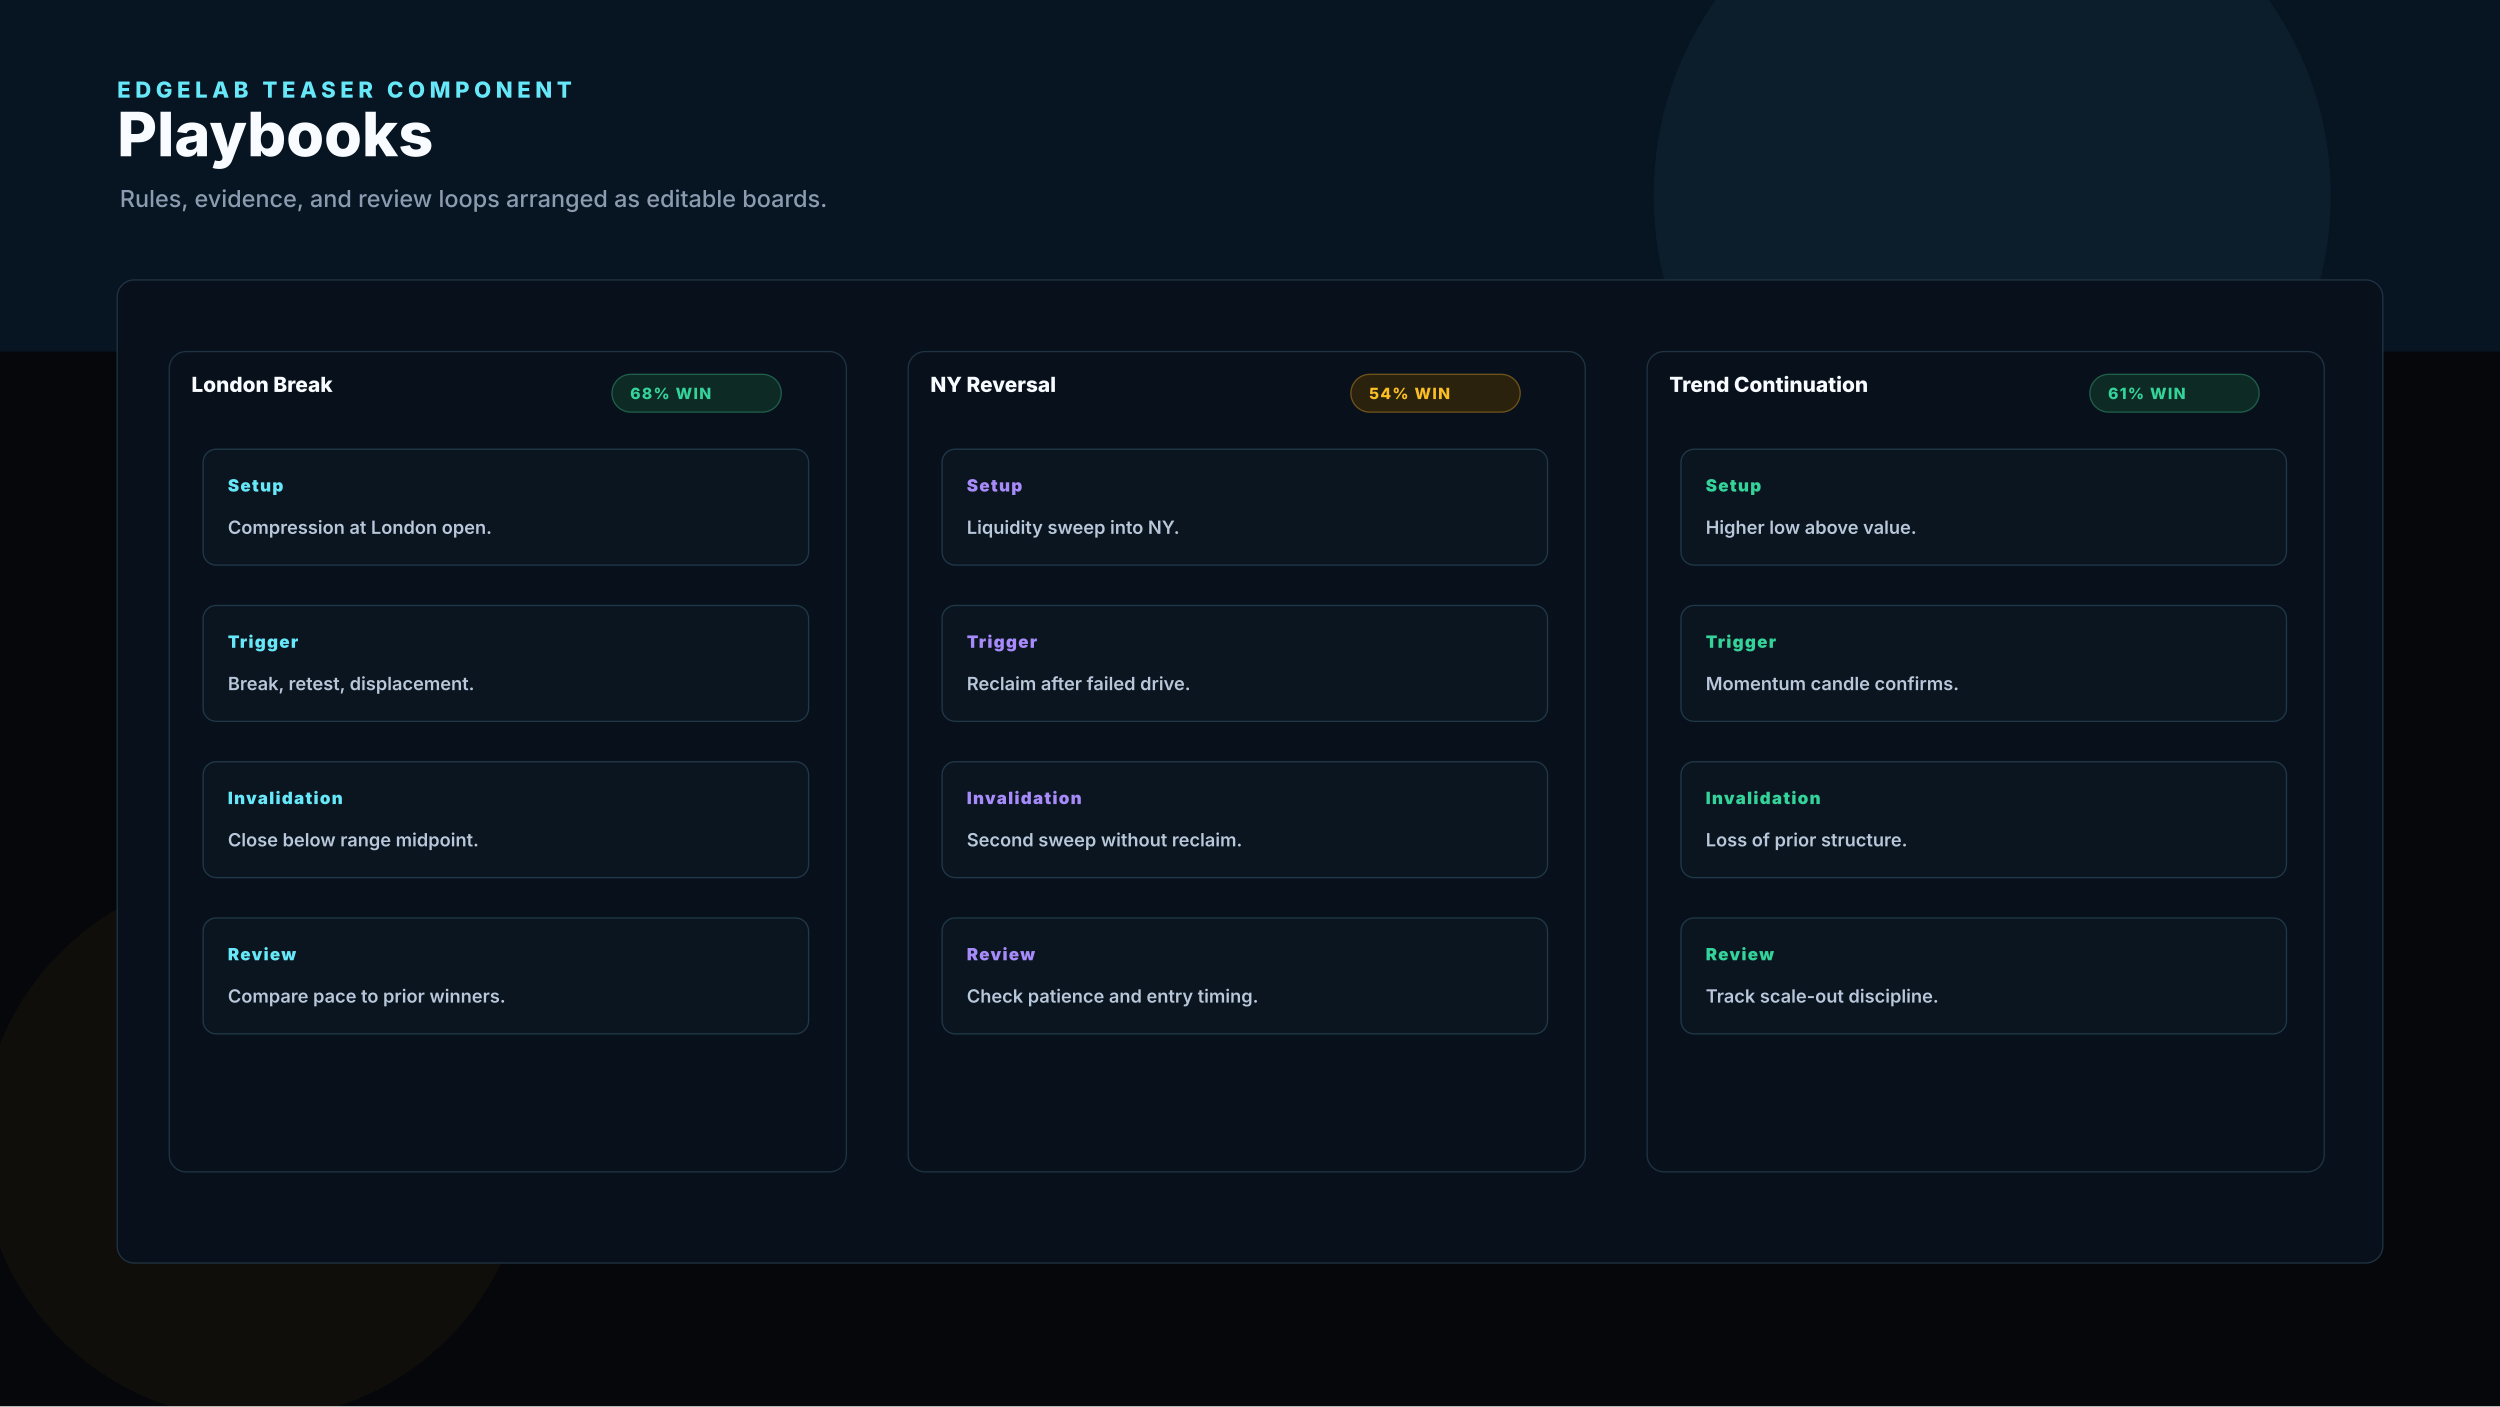
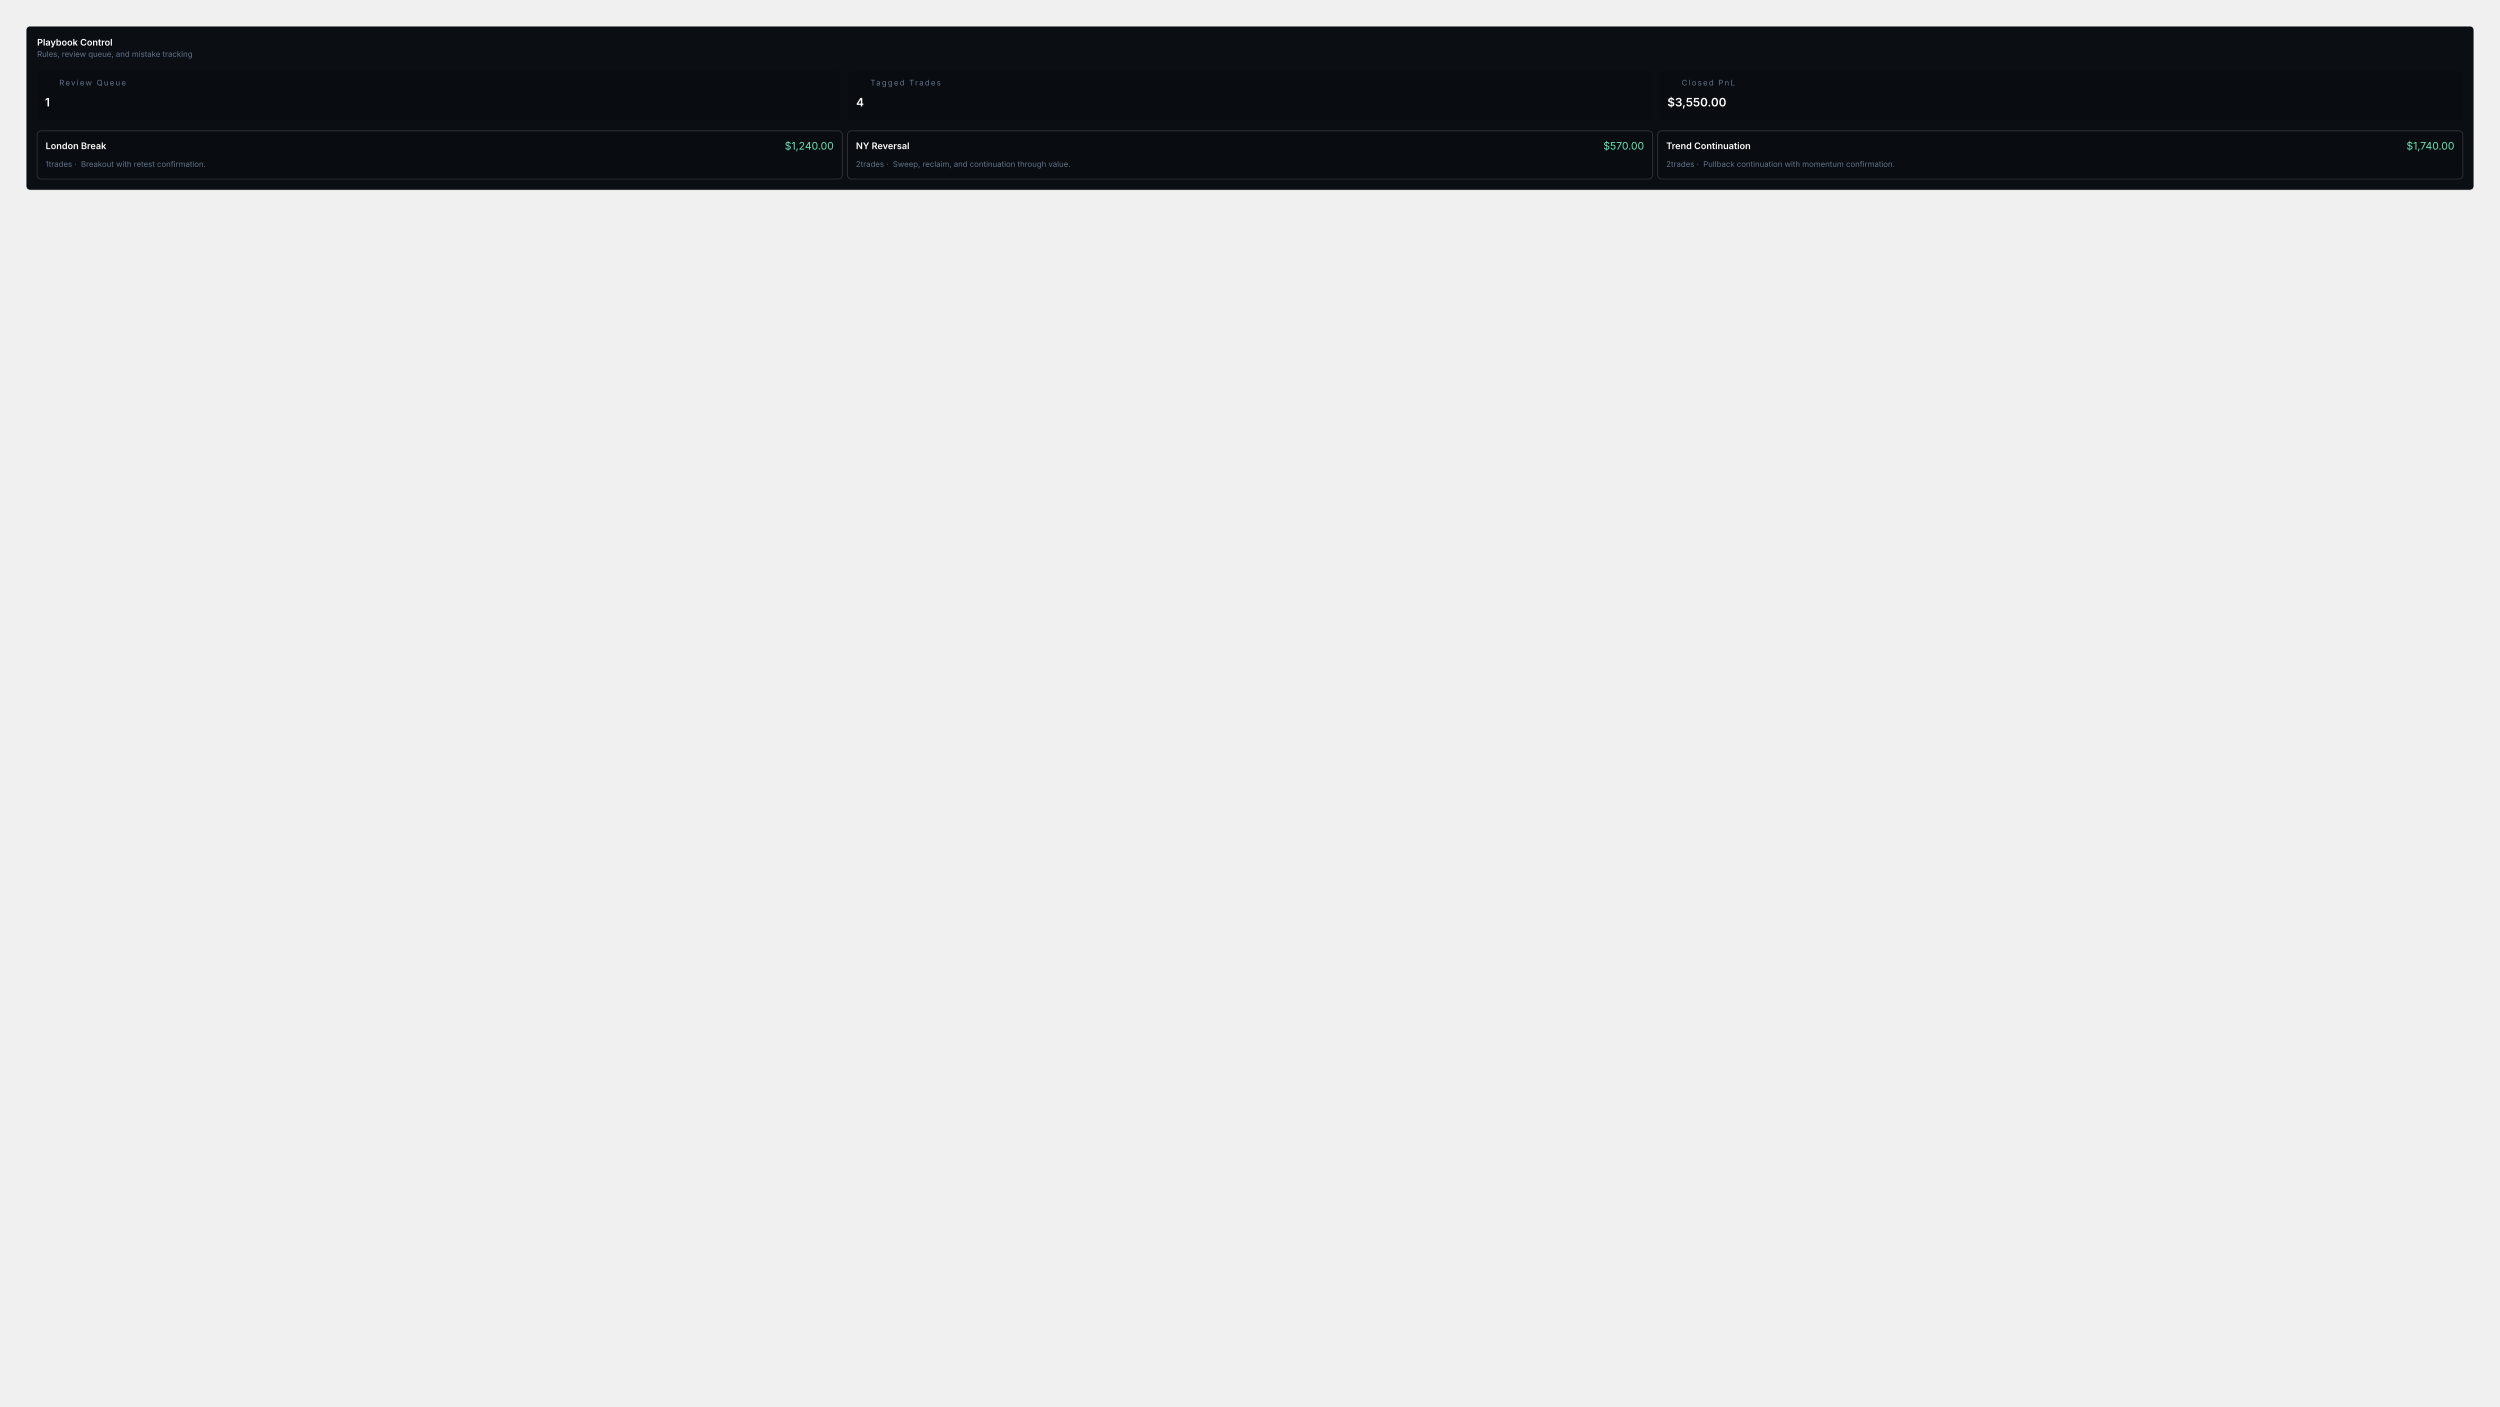
<svg xmlns="http://www.w3.org/2000/svg" width="3840" height="2160" viewBox="0 0 3840 2160" role="img" aria-labelledby="playbooks-title">
-   <g id="layer-background" data-layer-type="rect">
-     <rect id="background" data-role="background" x="0" y="0" width="3840" height="2160" fill="#05070a" />
-   </g>
-   <g id="layer-top-glow" data-layer-type="rect">
-     <rect id="top-glow" data-role="background-accent" opacity="0.8" x="0" y="0" width="3840" height="540" fill="#071827" />
-   </g>
-   <g id="layer-cyan-radar" data-layer-type="circle">
-     <circle id="cyan-radar" data-role="background-accent" opacity="0.05" cx="3060" cy="300" r="520" fill="#67e8f9" />
-   </g>
-   <g id="layer-amber-radar" data-layer-type="circle">
-     <circle id="amber-radar" data-role="background-accent" opacity="0.04" cx="390" cy="1760" r="420" fill="#fbbf24" />
-   </g>
-   <g id="layer-scene-kicker" data-layer-type="text">
-     <text id="scene-kicker" data-role="label" x="180" y="150" fill="#67e8f9" font-family="Inter, Arial, sans-serif" font-size="34" font-weight="800" letter-spacing="7">EDGELAB TEASER COMPONENT</text>
-   </g>
-   <g id="layer-scene-title" data-layer-type="text">
-     <text id="scene-title" data-role="title" x="180" y="240" fill="#f8fbff" font-family="Syne, Inter, Arial, sans-serif" font-size="94" font-weight="800">Playbooks</text>
-   </g>
-   <g id="layer-scene-subtitle" data-layer-type="text">
-     <text id="scene-subtitle" data-role="subtitle" x="184" y="318" fill="#8b9bb0" font-family="Inter, Arial, sans-serif" font-size="36" font-weight="500">Rules, evidence, and review loops arranged as editable boards.</text>
-   </g>
-   <g id="layer-playbook-shell" data-layer-type="rect">
-     <rect id="playbook-shell" data-role="panel" opacity="1" x="180" y="430" width="3480" height="1510" rx="26" fill="#08111b" stroke="#1f3343" stroke-width="2" />
-   </g>
-   <g id="layer-playbook-column-0" data-layer-type="rect">
-     <rect id="playbook-column-0" data-role="panel" opacity="1" x="260" y="540" width="1040" height="1260" rx="26" fill="#08111b" stroke="#1f3343" stroke-width="2" />
-   </g>
-   <g id="layer-playbook-column-0-title" data-layer-type="text">
-     <text id="playbook-column-0-title" data-role="panel-title" x="294" y="602" fill="#f8fbff" font-family="Inter, Arial, sans-serif" font-size="32" font-weight="800">London Break</text>
-   </g>
-   <g id="layer-playbook-score-0" data-layer-type="rect">
-     <rect id="playbook-score-0" data-role="badge" x="940" y="575" width="260" height="58" rx="29" fill="#0d2a24" stroke="#1f5f4c" stroke-width="2" />
-   </g>
-   <g id="layer-playbook-score-0-text" data-layer-type="text">
-     <text id="playbook-score-0-text" data-role="badge-text" x="968" y="613" fill="#34d399" font-family="Inter, Arial, sans-serif" font-size="24" font-weight="800" letter-spacing="2">68% WIN</text>
-   </g>
-   <g id="layer-rule-0-0" data-layer-type="rect">
-     <rect id="rule-0-0" data-role="playbook-rule-card" x="312" y="690" width="930" height="178" rx="20" fill="#0a1520" stroke="#203848" stroke-width="2" />
-   </g>
-   <g id="layer-rule-0-0-label" data-layer-type="text">
-     <text id="rule-0-0-label" data-role="rule-label" x="350" y="755" fill="#67e8f9" font-family="Inter, Arial, sans-serif" font-size="26" font-weight="850" letter-spacing="2">Setup</text>
-   </g>
-   <g id="layer-rule-0-0-copy" data-layer-type="text">
-     <text id="rule-0-0-copy" data-role="rule-copy" x="350" y="820" fill="#b8c7d9" font-family="Inter, Arial, sans-serif" font-size="28" font-weight="600">Compression at London open.</text>
-   </g>
-   <g id="layer-rule-0-1" data-layer-type="rect">
-     <rect id="rule-0-1" data-role="playbook-rule-card" x="312" y="930" width="930" height="178" rx="20" fill="#0a1520" stroke="#203848" stroke-width="2" />
-   </g>
-   <g id="layer-rule-0-1-label" data-layer-type="text">
-     <text id="rule-0-1-label" data-role="rule-label" x="350" y="995" fill="#67e8f9" font-family="Inter, Arial, sans-serif" font-size="26" font-weight="850" letter-spacing="2">Trigger</text>
-   </g>
-   <g id="layer-rule-0-1-copy" data-layer-type="text">
-     <text id="rule-0-1-copy" data-role="rule-copy" x="350" y="1060" fill="#b8c7d9" font-family="Inter, Arial, sans-serif" font-size="28" font-weight="600">Break, retest, displacement.</text>
-   </g>
-   <g id="layer-rule-0-2" data-layer-type="rect">
-     <rect id="rule-0-2" data-role="playbook-rule-card" x="312" y="1170" width="930" height="178" rx="20" fill="#0a1520" stroke="#203848" stroke-width="2" />
-   </g>
-   <g id="layer-rule-0-2-label" data-layer-type="text">
-     <text id="rule-0-2-label" data-role="rule-label" x="350" y="1235" fill="#67e8f9" font-family="Inter, Arial, sans-serif" font-size="26" font-weight="850" letter-spacing="2">Invalidation</text>
-   </g>
-   <g id="layer-rule-0-2-copy" data-layer-type="text">
-     <text id="rule-0-2-copy" data-role="rule-copy" x="350" y="1300" fill="#b8c7d9" font-family="Inter, Arial, sans-serif" font-size="28" font-weight="600">Close below range midpoint.</text>
-   </g>
-   <g id="layer-rule-0-3" data-layer-type="rect">
-     <rect id="rule-0-3" data-role="playbook-rule-card" x="312" y="1410" width="930" height="178" rx="20" fill="#0a1520" stroke="#203848" stroke-width="2" />
-   </g>
-   <g id="layer-rule-0-3-label" data-layer-type="text">
-     <text id="rule-0-3-label" data-role="rule-label" x="350" y="1475" fill="#67e8f9" font-family="Inter, Arial, sans-serif" font-size="26" font-weight="850" letter-spacing="2">Review</text>
-   </g>
-   <g id="layer-rule-0-3-copy" data-layer-type="text">
-     <text id="rule-0-3-copy" data-role="rule-copy" x="350" y="1540" fill="#b8c7d9" font-family="Inter, Arial, sans-serif" font-size="28" font-weight="600">Compare pace to prior winners.</text>
-   </g>
-   <g id="layer-playbook-column-1" data-layer-type="rect">
-     <rect id="playbook-column-1" data-role="panel" opacity="1" x="1395" y="540" width="1040" height="1260" rx="26" fill="#08111b" stroke="#1f3343" stroke-width="2" />
-   </g>
-   <g id="layer-playbook-column-1-title" data-layer-type="text">
-     <text id="playbook-column-1-title" data-role="panel-title" x="1429" y="602" fill="#f8fbff" font-family="Inter, Arial, sans-serif" font-size="32" font-weight="800">NY Reversal</text>
-   </g>
-   <g id="layer-playbook-score-1" data-layer-type="rect">
-     <rect id="playbook-score-1" data-role="badge" x="2075" y="575" width="260" height="58" rx="29" fill="#2a220d" stroke="#6f531b" stroke-width="2" />
-   </g>
-   <g id="layer-playbook-score-1-text" data-layer-type="text">
-     <text id="playbook-score-1-text" data-role="badge-text" x="2103" y="613" fill="#fbbf24" font-family="Inter, Arial, sans-serif" font-size="24" font-weight="800" letter-spacing="2">54% WIN</text>
-   </g>
-   <g id="layer-rule-1-0" data-layer-type="rect">
-     <rect id="rule-1-0" data-role="playbook-rule-card" x="1447" y="690" width="930" height="178" rx="20" fill="#0a1520" stroke="#203848" stroke-width="2" />
-   </g>
-   <g id="layer-rule-1-0-label" data-layer-type="text">
-     <text id="rule-1-0-label" data-role="rule-label" x="1485" y="755" fill="#a78bfa" font-family="Inter, Arial, sans-serif" font-size="26" font-weight="850" letter-spacing="2">Setup</text>
-   </g>
-   <g id="layer-rule-1-0-copy" data-layer-type="text">
-     <text id="rule-1-0-copy" data-role="rule-copy" x="1485" y="820" fill="#b8c7d9" font-family="Inter, Arial, sans-serif" font-size="28" font-weight="600">Liquidity sweep into NY.</text>
-   </g>
-   <g id="layer-rule-1-1" data-layer-type="rect">
-     <rect id="rule-1-1" data-role="playbook-rule-card" x="1447" y="930" width="930" height="178" rx="20" fill="#0a1520" stroke="#203848" stroke-width="2" />
-   </g>
-   <g id="layer-rule-1-1-label" data-layer-type="text">
-     <text id="rule-1-1-label" data-role="rule-label" x="1485" y="995" fill="#a78bfa" font-family="Inter, Arial, sans-serif" font-size="26" font-weight="850" letter-spacing="2">Trigger</text>
-   </g>
-   <g id="layer-rule-1-1-copy" data-layer-type="text">
-     <text id="rule-1-1-copy" data-role="rule-copy" x="1485" y="1060" fill="#b8c7d9" font-family="Inter, Arial, sans-serif" font-size="28" font-weight="600">Reclaim after failed drive.</text>
-   </g>
-   <g id="layer-rule-1-2" data-layer-type="rect">
-     <rect id="rule-1-2" data-role="playbook-rule-card" x="1447" y="1170" width="930" height="178" rx="20" fill="#0a1520" stroke="#203848" stroke-width="2" />
-   </g>
-   <g id="layer-rule-1-2-label" data-layer-type="text">
-     <text id="rule-1-2-label" data-role="rule-label" x="1485" y="1235" fill="#a78bfa" font-family="Inter, Arial, sans-serif" font-size="26" font-weight="850" letter-spacing="2">Invalidation</text>
-   </g>
-   <g id="layer-rule-1-2-copy" data-layer-type="text">
-     <text id="rule-1-2-copy" data-role="rule-copy" x="1485" y="1300" fill="#b8c7d9" font-family="Inter, Arial, sans-serif" font-size="28" font-weight="600">Second sweep without reclaim.</text>
-   </g>
-   <g id="layer-rule-1-3" data-layer-type="rect">
-     <rect id="rule-1-3" data-role="playbook-rule-card" x="1447" y="1410" width="930" height="178" rx="20" fill="#0a1520" stroke="#203848" stroke-width="2" />
-   </g>
-   <g id="layer-rule-1-3-label" data-layer-type="text">
-     <text id="rule-1-3-label" data-role="rule-label" x="1485" y="1475" fill="#a78bfa" font-family="Inter, Arial, sans-serif" font-size="26" font-weight="850" letter-spacing="2">Review</text>
-   </g>
-   <g id="layer-rule-1-3-copy" data-layer-type="text">
-     <text id="rule-1-3-copy" data-role="rule-copy" x="1485" y="1540" fill="#b8c7d9" font-family="Inter, Arial, sans-serif" font-size="28" font-weight="600">Check patience and entry timing.</text>
-   </g>
-   <g id="layer-playbook-column-2" data-layer-type="rect">
-     <rect id="playbook-column-2" data-role="panel" opacity="1" x="2530" y="540" width="1040" height="1260" rx="26" fill="#08111b" stroke="#1f3343" stroke-width="2" />
-   </g>
-   <g id="layer-playbook-column-2-title" data-layer-type="text">
-     <text id="playbook-column-2-title" data-role="panel-title" x="2564" y="602" fill="#f8fbff" font-family="Inter, Arial, sans-serif" font-size="32" font-weight="800">Trend Continuation</text>
-   </g>
-   <g id="layer-playbook-score-2" data-layer-type="rect">
-     <rect id="playbook-score-2" data-role="badge" x="3210" y="575" width="260" height="58" rx="29" fill="#0d2a24" stroke="#1f5f4c" stroke-width="2" />
-   </g>
-   <g id="layer-playbook-score-2-text" data-layer-type="text">
-     <text id="playbook-score-2-text" data-role="badge-text" x="3238" y="613" fill="#34d399" font-family="Inter, Arial, sans-serif" font-size="24" font-weight="800" letter-spacing="2">61% WIN</text>
-   </g>
-   <g id="layer-rule-2-0" data-layer-type="rect">
-     <rect id="rule-2-0" data-role="playbook-rule-card" x="2582" y="690" width="930" height="178" rx="20" fill="#0a1520" stroke="#203848" stroke-width="2" />
-   </g>
-   <g id="layer-rule-2-0-label" data-layer-type="text">
-     <text id="rule-2-0-label" data-role="rule-label" x="2620" y="755" fill="#34d399" font-family="Inter, Arial, sans-serif" font-size="26" font-weight="850" letter-spacing="2">Setup</text>
-   </g>
-   <g id="layer-rule-2-0-copy" data-layer-type="text">
-     <text id="rule-2-0-copy" data-role="rule-copy" x="2620" y="820" fill="#b8c7d9" font-family="Inter, Arial, sans-serif" font-size="28" font-weight="600">Higher low above value.</text>
-   </g>
-   <g id="layer-rule-2-1" data-layer-type="rect">
-     <rect id="rule-2-1" data-role="playbook-rule-card" x="2582" y="930" width="930" height="178" rx="20" fill="#0a1520" stroke="#203848" stroke-width="2" />
-   </g>
-   <g id="layer-rule-2-1-label" data-layer-type="text">
-     <text id="rule-2-1-label" data-role="rule-label" x="2620" y="995" fill="#34d399" font-family="Inter, Arial, sans-serif" font-size="26" font-weight="850" letter-spacing="2">Trigger</text>
-   </g>
-   <g id="layer-rule-2-1-copy" data-layer-type="text">
-     <text id="rule-2-1-copy" data-role="rule-copy" x="2620" y="1060" fill="#b8c7d9" font-family="Inter, Arial, sans-serif" font-size="28" font-weight="600">Momentum candle confirms.</text>
-   </g>
-   <g id="layer-rule-2-2" data-layer-type="rect">
-     <rect id="rule-2-2" data-role="playbook-rule-card" x="2582" y="1170" width="930" height="178" rx="20" fill="#0a1520" stroke="#203848" stroke-width="2" />
-   </g>
-   <g id="layer-rule-2-2-label" data-layer-type="text">
-     <text id="rule-2-2-label" data-role="rule-label" x="2620" y="1235" fill="#34d399" font-family="Inter, Arial, sans-serif" font-size="26" font-weight="850" letter-spacing="2">Invalidation</text>
-   </g>
-   <g id="layer-rule-2-2-copy" data-layer-type="text">
-     <text id="rule-2-2-copy" data-role="rule-copy" x="2620" y="1300" fill="#b8c7d9" font-family="Inter, Arial, sans-serif" font-size="28" font-weight="600">Loss of prior structure.</text>
-   </g>
-   <g id="layer-rule-2-3" data-layer-type="rect">
-     <rect id="rule-2-3" data-role="playbook-rule-card" x="2582" y="1410" width="930" height="178" rx="20" fill="#0a1520" stroke="#203848" stroke-width="2" />
-   </g>
-   <g id="layer-rule-2-3-label" data-layer-type="text">
-     <text id="rule-2-3-label" data-role="rule-label" x="2620" y="1475" fill="#34d399" font-family="Inter, Arial, sans-serif" font-size="26" font-weight="850" letter-spacing="2">Review</text>
-   </g>
-   <g id="layer-rule-2-3-copy" data-layer-type="text">
-     <text id="rule-2-3-copy" data-role="rule-copy" x="2620" y="1540" fill="#b8c7d9" font-family="Inter, Arial, sans-serif" font-size="28" font-weight="600">Track scale-out discipline.</text>
-   </g>
+   <rect id="rect-0001" data-role="panel" opacity="1" x="40" y="40" width="3760" height="252" rx="6" fill="#0b0f14" stroke="#ffffff" stroke-width="1" />
+   <text id="text-0002" data-role="heading" opacity="1" x="57" y="70.04" fill="#ffffff" font-family="&quot;Inter Variable&quot;, Inter, ui-sans-serif, system-ui, -apple-system, &quot;system-ui&quot;, &quot;Segoe UI&quot;, sans-serif" font-size="14" font-weight="600" letter-spacing="0">Playbook Control</text>
+   <text id="text-0003" data-role="p" opacity="1" x="57" y="87.32" fill="#64748b" font-family="&quot;Inter Variable&quot;, Inter, ui-sans-serif, system-ui, -apple-system, &quot;system-ui&quot;, &quot;Segoe UI&quot;, sans-serif" font-size="12" font-weight="400" letter-spacing="0">Rules, review queue, and mistake tracking</text>
+   <rect id="rect-0004" data-role="panel" opacity="0.2" x="57" y="109" width="1234" height="76" rx="6" fill="#000000" stroke-width="0" />
+   <text id="text-0005" data-role="div" opacity="1" x="91" y="131.32" fill="#64748b" font-family="&quot;Inter Variable&quot;, Inter, ui-sans-serif, system-ui, -apple-system, &quot;system-ui&quot;, &quot;Segoe UI&quot;, sans-serif" font-size="12" font-weight="400" letter-spacing="1.92">Review Queue</text>
+   <text id="text-0006" data-role="div" opacity="1" x="69" y="163.48" fill="#ffffff" font-family="&quot;Inter Variable&quot;, Inter, ui-sans-serif, system-ui, -apple-system, &quot;system-ui&quot;, &quot;Segoe UI&quot;, sans-serif" font-size="18" font-weight="600" letter-spacing="0">1</text>
+   <rect id="rect-0007" data-role="panel" opacity="0.2" x="1303" y="109" width="1234" height="76" rx="6" fill="#000000" stroke-width="0" />
+   <text id="text-0008" data-role="div" opacity="1" x="1337" y="131.32" fill="#64748b" font-family="&quot;Inter Variable&quot;, Inter, ui-sans-serif, system-ui, -apple-system, &quot;system-ui&quot;, &quot;Segoe UI&quot;, sans-serif" font-size="12" font-weight="400" letter-spacing="1.92">Tagged Trades</text>
+   <text id="text-0009" data-role="div" opacity="1" x="1315" y="163.48" fill="#ffffff" font-family="&quot;Inter Variable&quot;, Inter, ui-sans-serif, system-ui, -apple-system, &quot;system-ui&quot;, &quot;Segoe UI&quot;, sans-serif" font-size="18" font-weight="600" letter-spacing="0">4</text>
+   <rect id="rect-0010" data-role="panel" opacity="0.2" x="2549" y="109" width="1234" height="76" rx="6" fill="#000000" stroke-width="0" />
+   <text id="text-0011" data-role="div" opacity="1" x="2583" y="131.32" fill="#64748b" font-family="&quot;Inter Variable&quot;, Inter, ui-sans-serif, system-ui, -apple-system, &quot;system-ui&quot;, &quot;Segoe UI&quot;, sans-serif" font-size="12" font-weight="400" letter-spacing="1.92">Closed PnL</text>
+   <text id="text-0012" data-role="div" opacity="1" x="2561" y="163.48" fill="#ffffff" font-family="&quot;Inter Variable&quot;, Inter, ui-sans-serif, system-ui, -apple-system, &quot;system-ui&quot;, &quot;Segoe UI&quot;, sans-serif" font-size="18" font-weight="600" letter-spacing="0">$3,550.00</text>
+   <rect id="rect-0013" data-role="panel" opacity="0.2" x="57" y="201" width="1236.66" height="74" rx="6" fill="#000000" stroke="#ffffff" stroke-width="1" />
+   <text id="text-0014" data-role="span" opacity="1" x="70" y="229.04" fill="#ffffff" font-family="&quot;Inter Variable&quot;, Inter, ui-sans-serif, system-ui, -apple-system, &quot;system-ui&quot;, &quot;Segoe UI&quot;, sans-serif" font-size="14" font-weight="600" letter-spacing="0">London Break</text>
+   <text id="text-0015" data-role="span" opacity="1" x="1205.34" y="229.76" fill="#6ee7b7" font-family="&quot;Inter Variable&quot;, Inter, ui-sans-serif, system-ui, -apple-system, &quot;system-ui&quot;, &quot;Segoe UI&quot;, sans-serif" font-size="16" font-weight="400" letter-spacing="0">$1,240.00</text>
+   <text id="text-0016" data-role="div" opacity="1" x="70" y="256.32" fill="#64748b" font-family="&quot;Inter Variable&quot;, Inter, ui-sans-serif, system-ui, -apple-system, &quot;system-ui&quot;, &quot;Segoe UI&quot;, sans-serif" font-size="12" font-weight="400" letter-spacing="0">1</text>
+   <text id="text-0017" data-role="div" opacity="1" x="74.89" y="256.32" fill="#64748b" font-family="&quot;Inter Variable&quot;, Inter, ui-sans-serif, system-ui, -apple-system, &quot;system-ui&quot;, &quot;Segoe UI&quot;, sans-serif" font-size="12" font-weight="400" letter-spacing="0">trades ·</text>
+   <text id="text-0018" data-role="div" opacity="1" x="124.34" y="256.32" fill="#64748b" font-family="&quot;Inter Variable&quot;, Inter, ui-sans-serif, system-ui, -apple-system, &quot;system-ui&quot;, &quot;Segoe UI&quot;, sans-serif" font-size="12" font-weight="400" letter-spacing="0">Breakout with retest confirmation.</text>
+   <rect id="rect-0019" data-role="panel" opacity="0.2" x="1301.66" y="201" width="1236.67" height="74" rx="6" fill="#000000" stroke="#ffffff" stroke-width="1" />
+   <text id="text-0020" data-role="span" opacity="1" x="1314.66" y="229.04" fill="#ffffff" font-family="&quot;Inter Variable&quot;, Inter, ui-sans-serif, system-ui, -apple-system, &quot;system-ui&quot;, &quot;Segoe UI&quot;, sans-serif" font-size="14" font-weight="600" letter-spacing="0">NY Reversal</text>
+   <text id="text-0021" data-role="span" opacity="1" x="2462.69" y="229.76" fill="#6ee7b7" font-family="&quot;Inter Variable&quot;, Inter, ui-sans-serif, system-ui, -apple-system, &quot;system-ui&quot;, &quot;Segoe UI&quot;, sans-serif" font-size="16" font-weight="400" letter-spacing="0">$570.00</text>
+   <text id="text-0022" data-role="div" opacity="1" x="1314.66" y="256.32" fill="#64748b" font-family="&quot;Inter Variable&quot;, Inter, ui-sans-serif, system-ui, -apple-system, &quot;system-ui&quot;, &quot;Segoe UI&quot;, sans-serif" font-size="12" font-weight="400" letter-spacing="0">2</text>
+   <text id="text-0023" data-role="div" opacity="1" x="1321.98" y="256.32" fill="#64748b" font-family="&quot;Inter Variable&quot;, Inter, ui-sans-serif, system-ui, -apple-system, &quot;system-ui&quot;, &quot;Segoe UI&quot;, sans-serif" font-size="12" font-weight="400" letter-spacing="0">trades ·</text>
+   <text id="text-0024" data-role="div" opacity="1" x="1371.44" y="256.32" fill="#64748b" font-family="&quot;Inter Variable&quot;, Inter, ui-sans-serif, system-ui, -apple-system, &quot;system-ui&quot;, &quot;Segoe UI&quot;, sans-serif" font-size="12" font-weight="400" letter-spacing="0">Sweep, reclaim, and continuation through value.</text>
+   <rect id="rect-0025" data-role="panel" opacity="0.2" x="2546.33" y="201" width="1236.66" height="74" rx="6" fill="#000000" stroke="#ffffff" stroke-width="1" />
+   <text id="text-0026" data-role="span" opacity="1" x="2559.33" y="229.04" fill="#ffffff" font-family="&quot;Inter Variable&quot;, Inter, ui-sans-serif, system-ui, -apple-system, &quot;system-ui&quot;, &quot;Segoe UI&quot;, sans-serif" font-size="14" font-weight="600" letter-spacing="0">Trend Continuation</text>
+   <text id="text-0027" data-role="span" opacity="1" x="3696.28" y="229.76" fill="#6ee7b7" font-family="&quot;Inter Variable&quot;, Inter, ui-sans-serif, system-ui, -apple-system, &quot;system-ui&quot;, &quot;Segoe UI&quot;, sans-serif" font-size="16" font-weight="400" letter-spacing="0">$1,740.00</text>
+   <text id="text-0028" data-role="div" opacity="1" x="2559.33" y="256.32" fill="#64748b" font-family="&quot;Inter Variable&quot;, Inter, ui-sans-serif, system-ui, -apple-system, &quot;system-ui&quot;, &quot;Segoe UI&quot;, sans-serif" font-size="12" font-weight="400" letter-spacing="0">2</text>
+   <text id="text-0029" data-role="div" opacity="1" x="2566.66" y="256.32" fill="#64748b" font-family="&quot;Inter Variable&quot;, Inter, ui-sans-serif, system-ui, -apple-system, &quot;system-ui&quot;, &quot;Segoe UI&quot;, sans-serif" font-size="12" font-weight="400" letter-spacing="0">trades ·</text>
+   <text id="text-0030" data-role="div" opacity="1" x="2616.11" y="256.32" fill="#64748b" font-family="&quot;Inter Variable&quot;, Inter, ui-sans-serif, system-ui, -apple-system, &quot;system-ui&quot;, &quot;Segoe UI&quot;, sans-serif" font-size="12" font-weight="400" letter-spacing="0">Pullback continuation with momentum confirmation.</text>
</svg>
